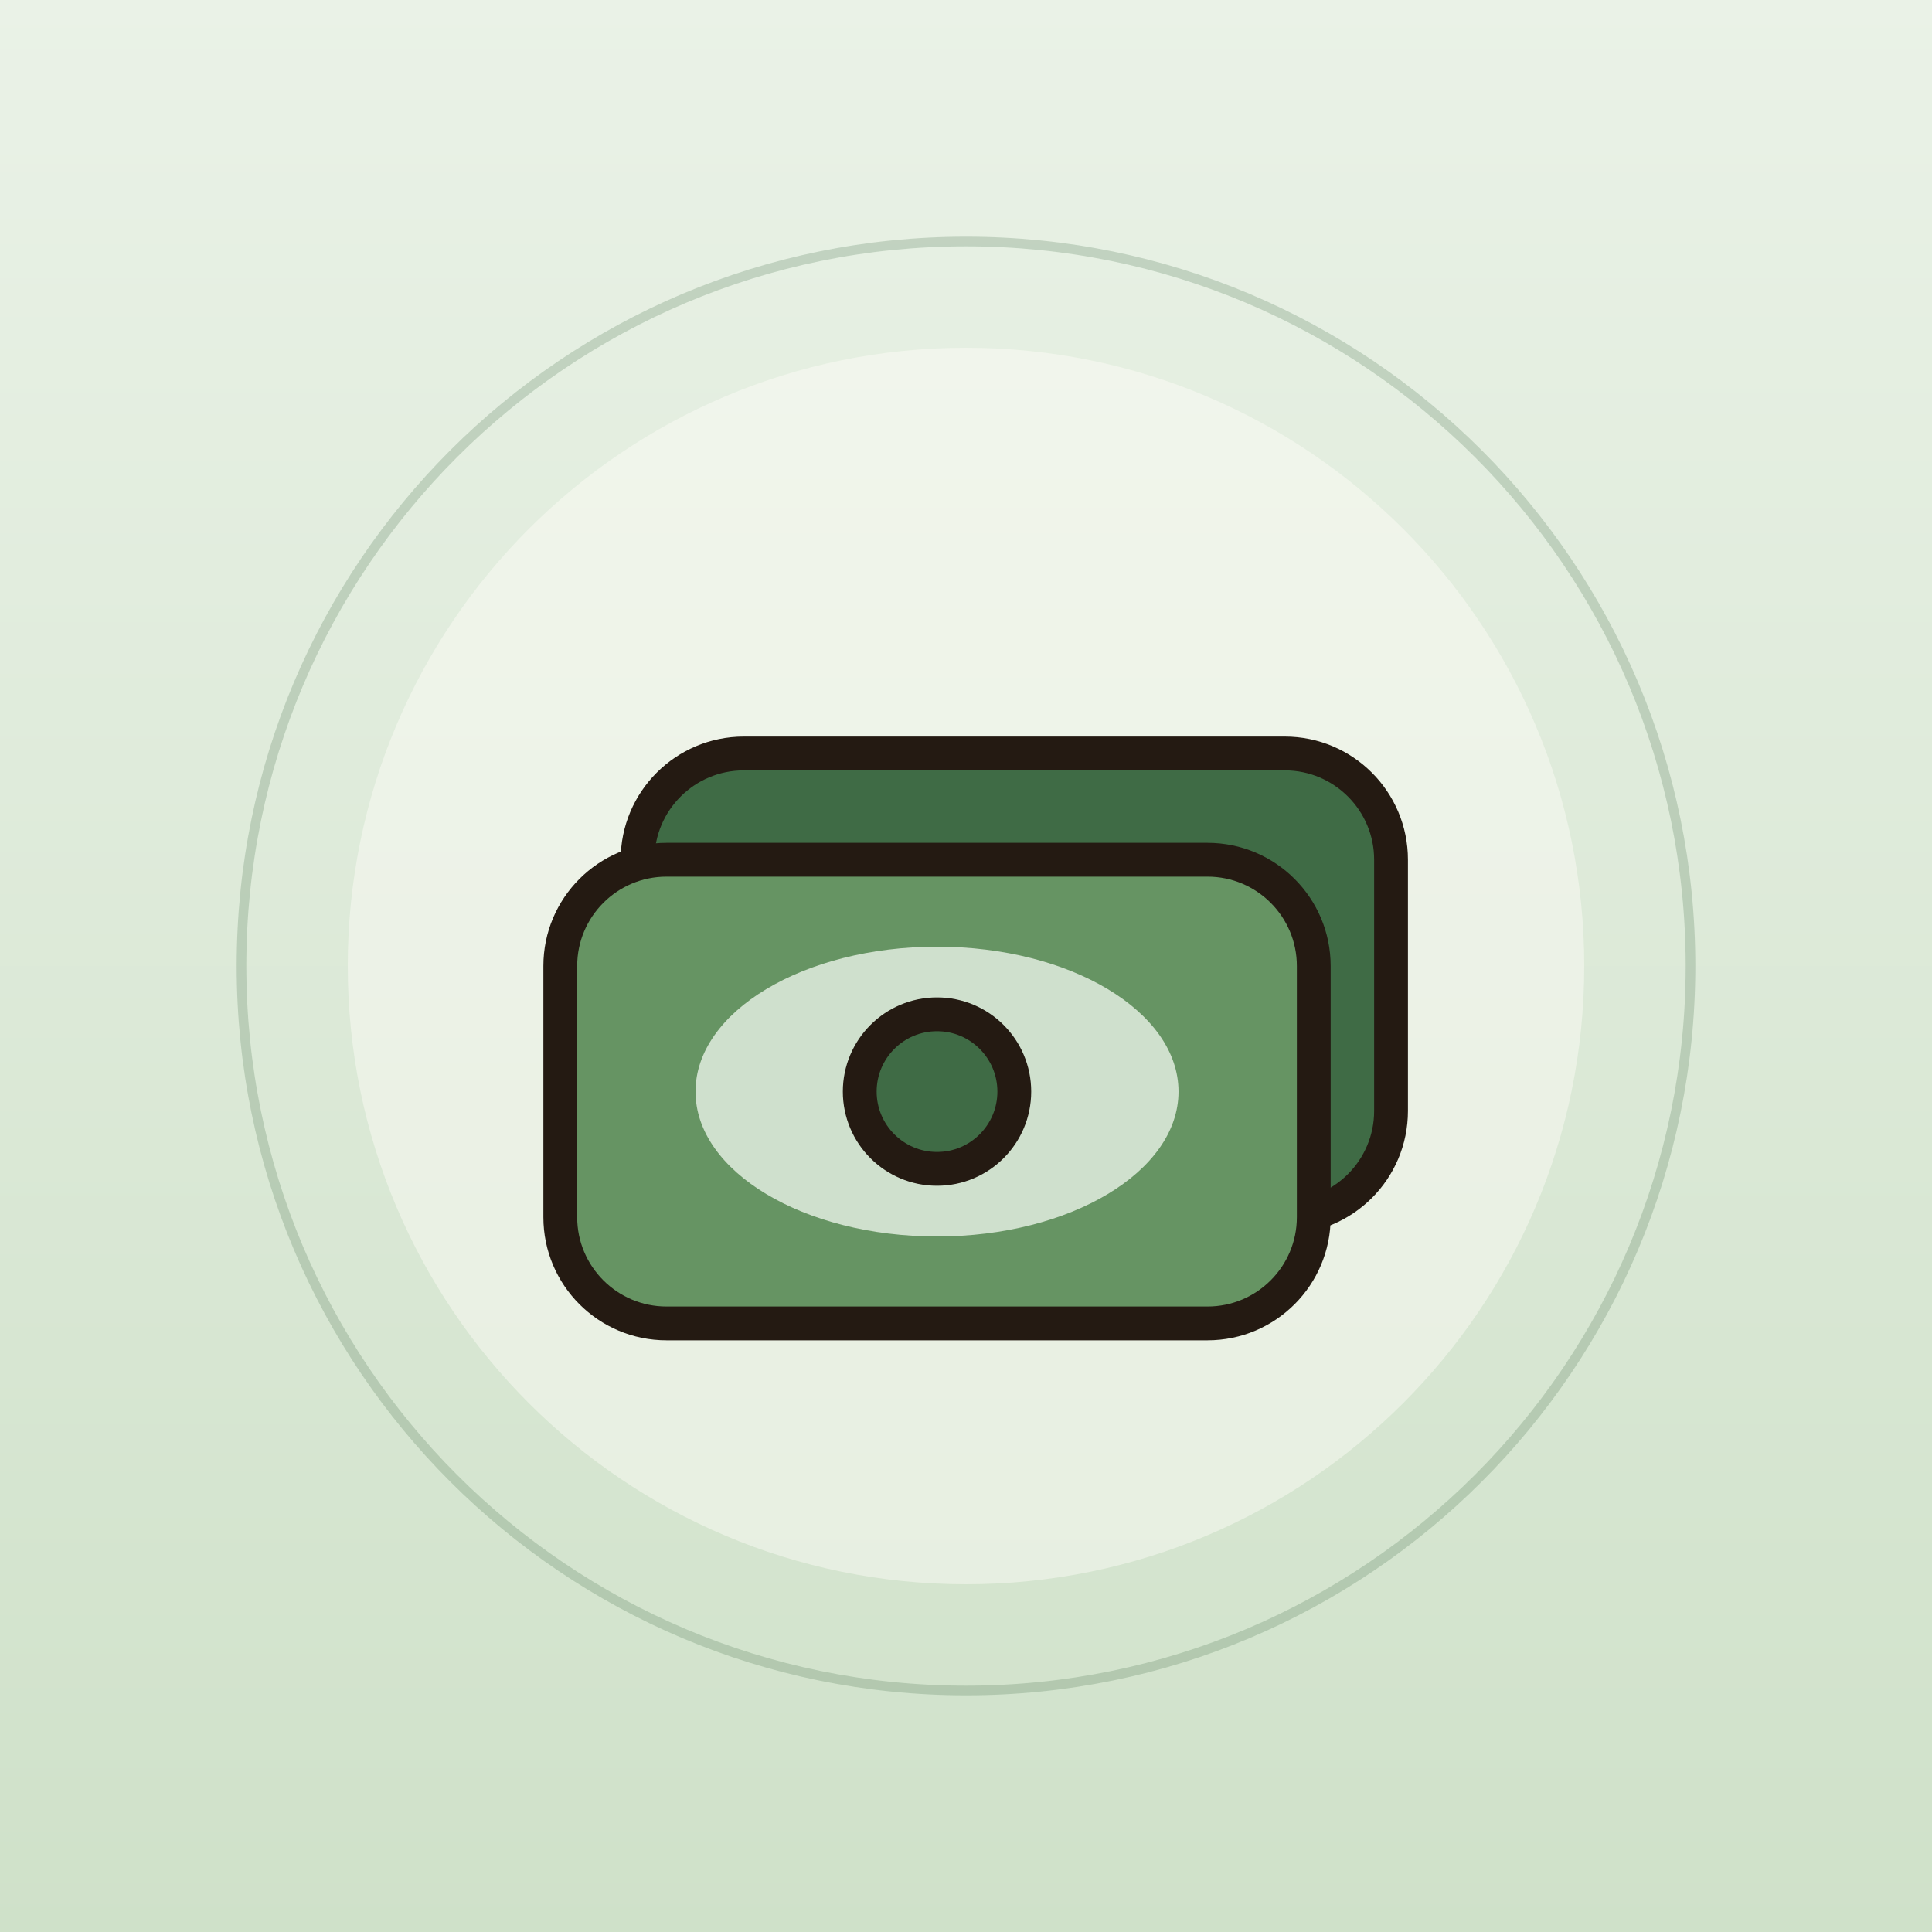
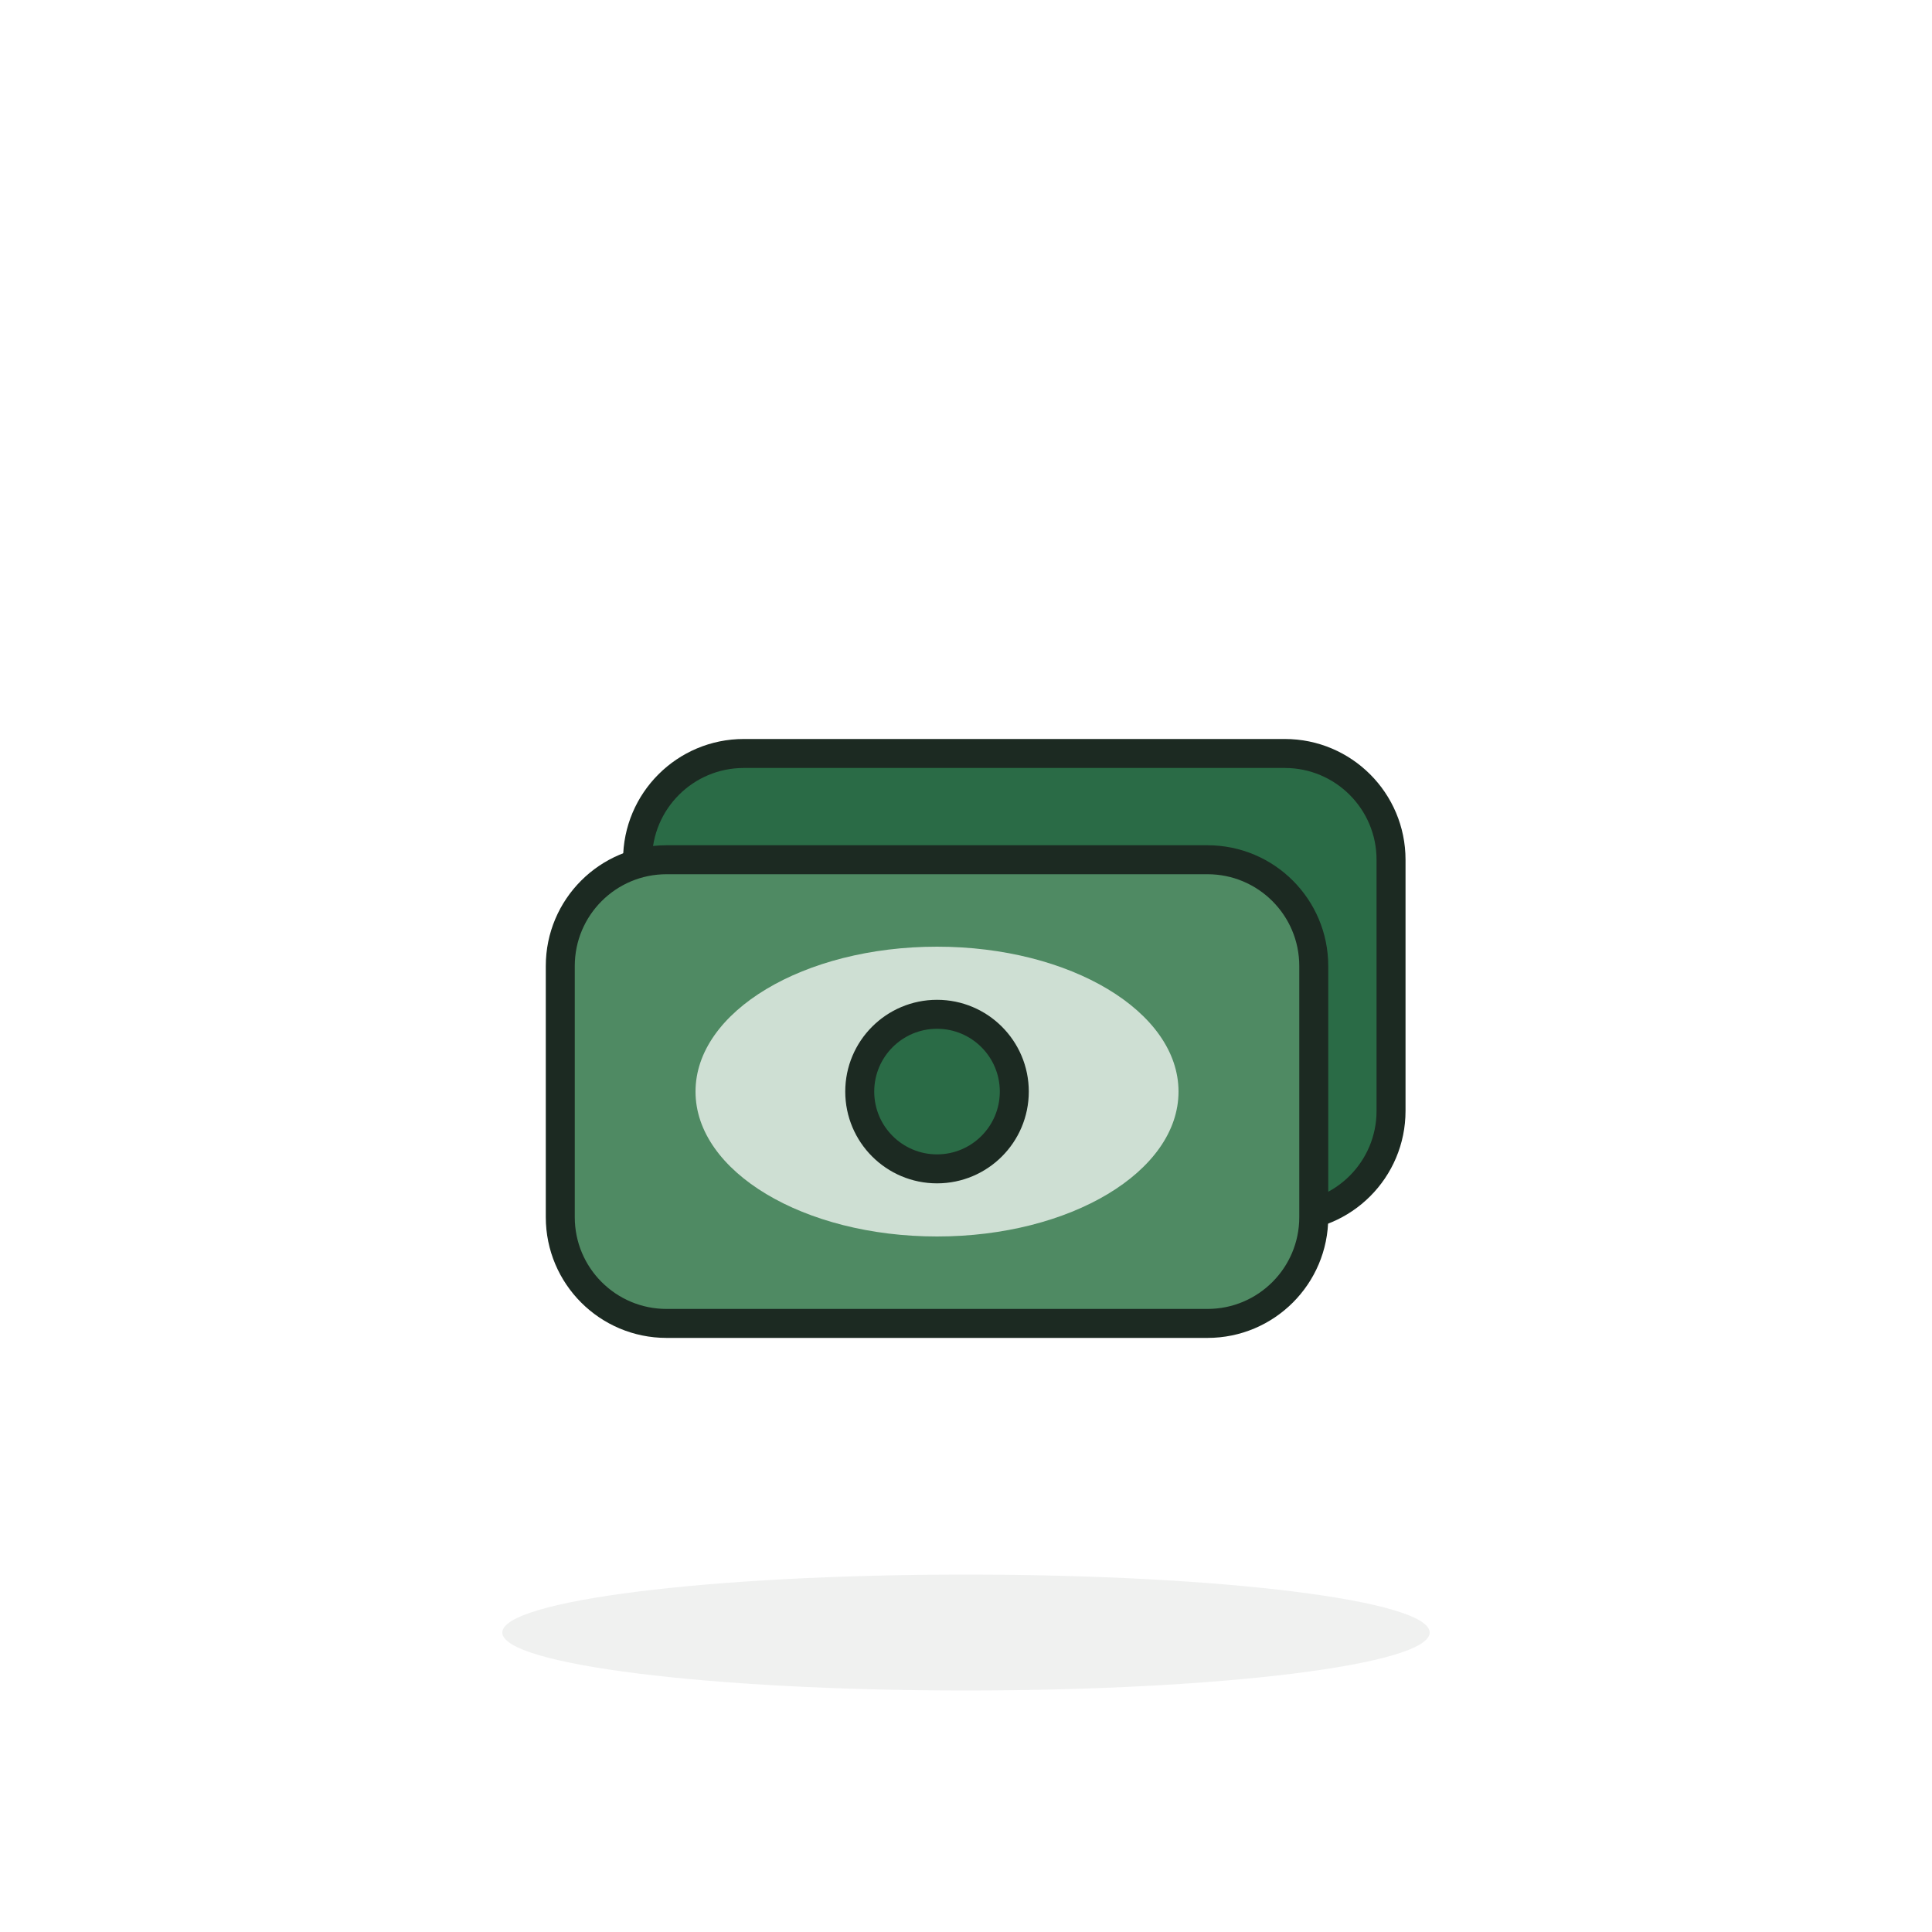
<svg xmlns="http://www.w3.org/2000/svg" viewBox="0 0 400 400" role="img">
-   <defs>
-     <linearGradient id="gbarraverde" x1="0" y1="0" x2="0" y2="1">
-       <stop offset="0" stop-color="#eaf2e7" />
-       <stop offset="1" stop-color="#cfe1c9" />
-     </linearGradient>
-   </defs>
-   <rect width="400" height="400" fill="url(#gbarraverde)" />
-   <circle cx="200" cy="200" r="150" fill="none" stroke="#3f6b45" stroke-width="2" opacity=".22" />
-   <circle cx="200" cy="200" r="128" fill="#fffdf8" opacity=".45" />
-   <rect x="132" y="156" width="156" height="96" rx="22" fill="#3f6b45" stroke="#241a12" stroke-width="7" stroke-linejoin="round" />
-   <rect x="116" y="178" width="156" height="96" rx="22" fill="#669463" stroke="#241a12" stroke-width="7" stroke-linejoin="round" />
-   <ellipse cx="194" cy="226" rx="50" ry="30" fill="#eaf2e7" opacity=".8" />
-   <circle cx="194" cy="226" r="16" fill="#3f6b45" stroke="#241a12" stroke-width="7" />
+   <rect width="400" height="400" fill="#ffffff" />
+   <ellipse cx="200" cy="338" rx="96" ry="12" fill="#1c2a22" opacity=".07" />
+   <rect x="132" y="156" width="156" height="96" rx="22" fill="#2a6b46" stroke="#1c2a22" stroke-width="6" stroke-linejoin="round" />
+   <rect x="116" y="178" width="156" height="96" rx="22" fill="#4f8a63" stroke="#1c2a22" stroke-width="6" stroke-linejoin="round" />
+   <ellipse cx="194" cy="226" rx="50" ry="30" fill="#eef4ef" opacity=".8" />
+   <circle cx="194" cy="226" r="16" fill="#2a6b46" stroke="#1c2a22" stroke-width="6" />
</svg>
